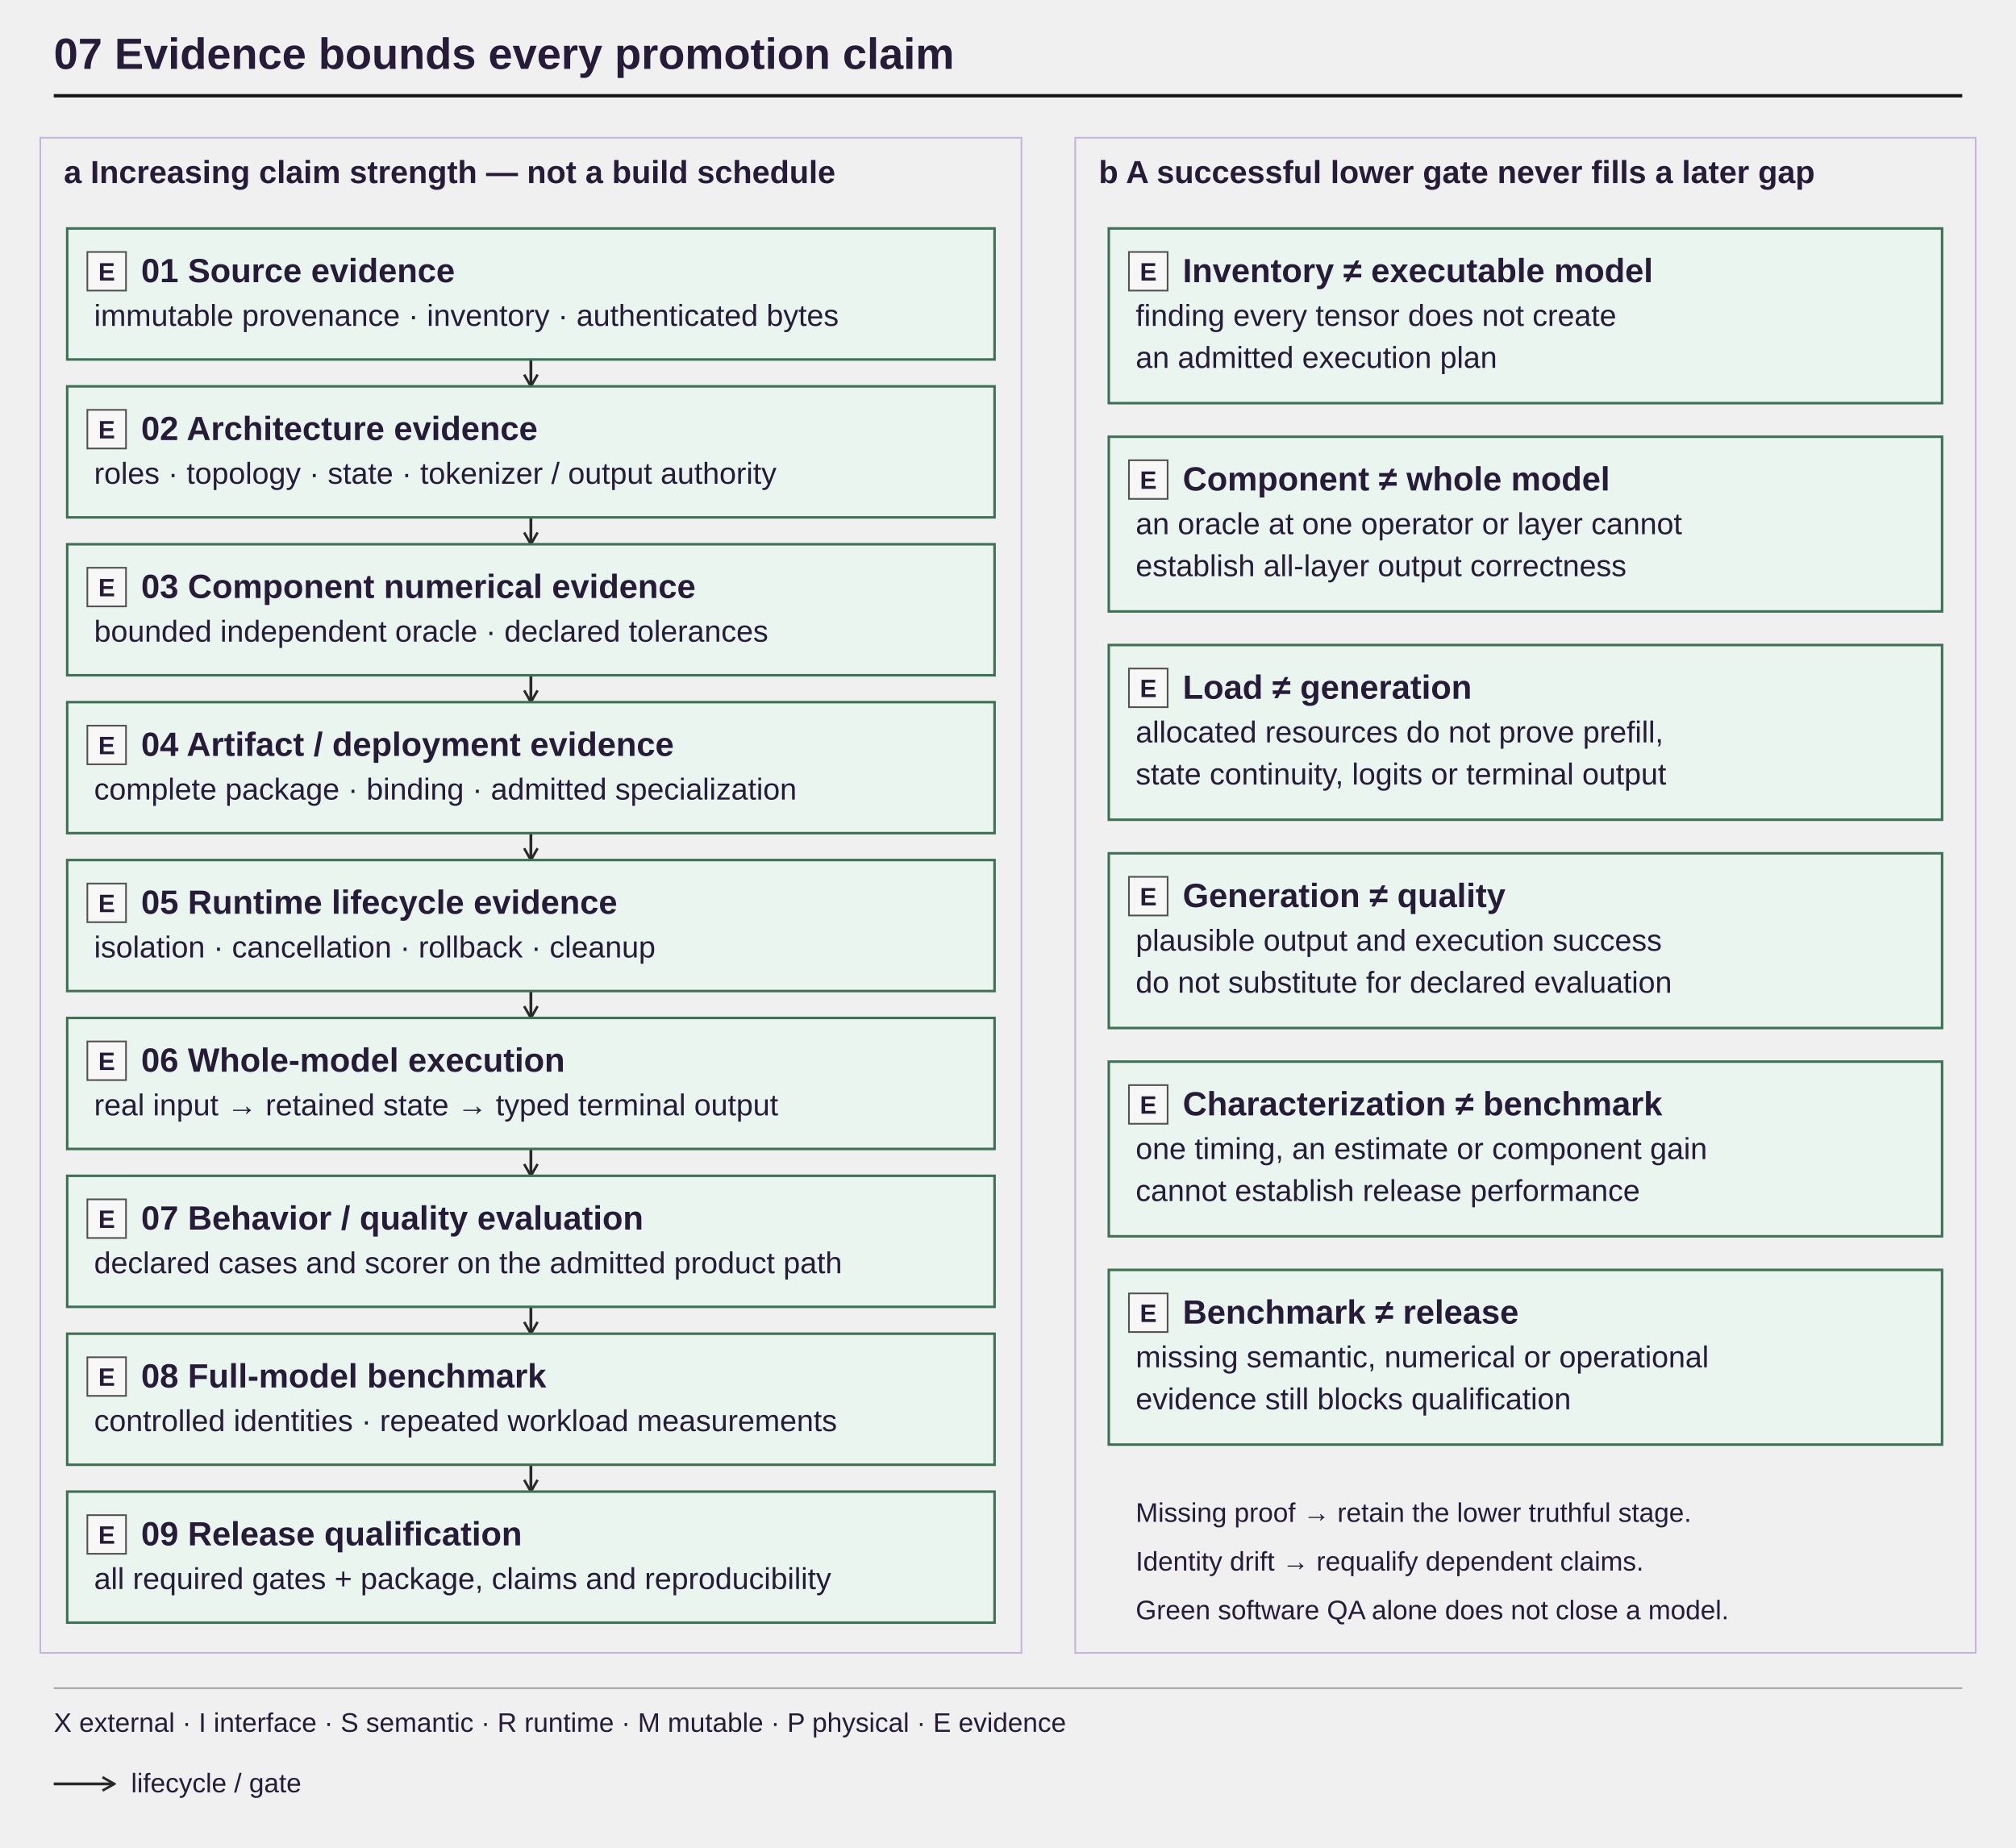
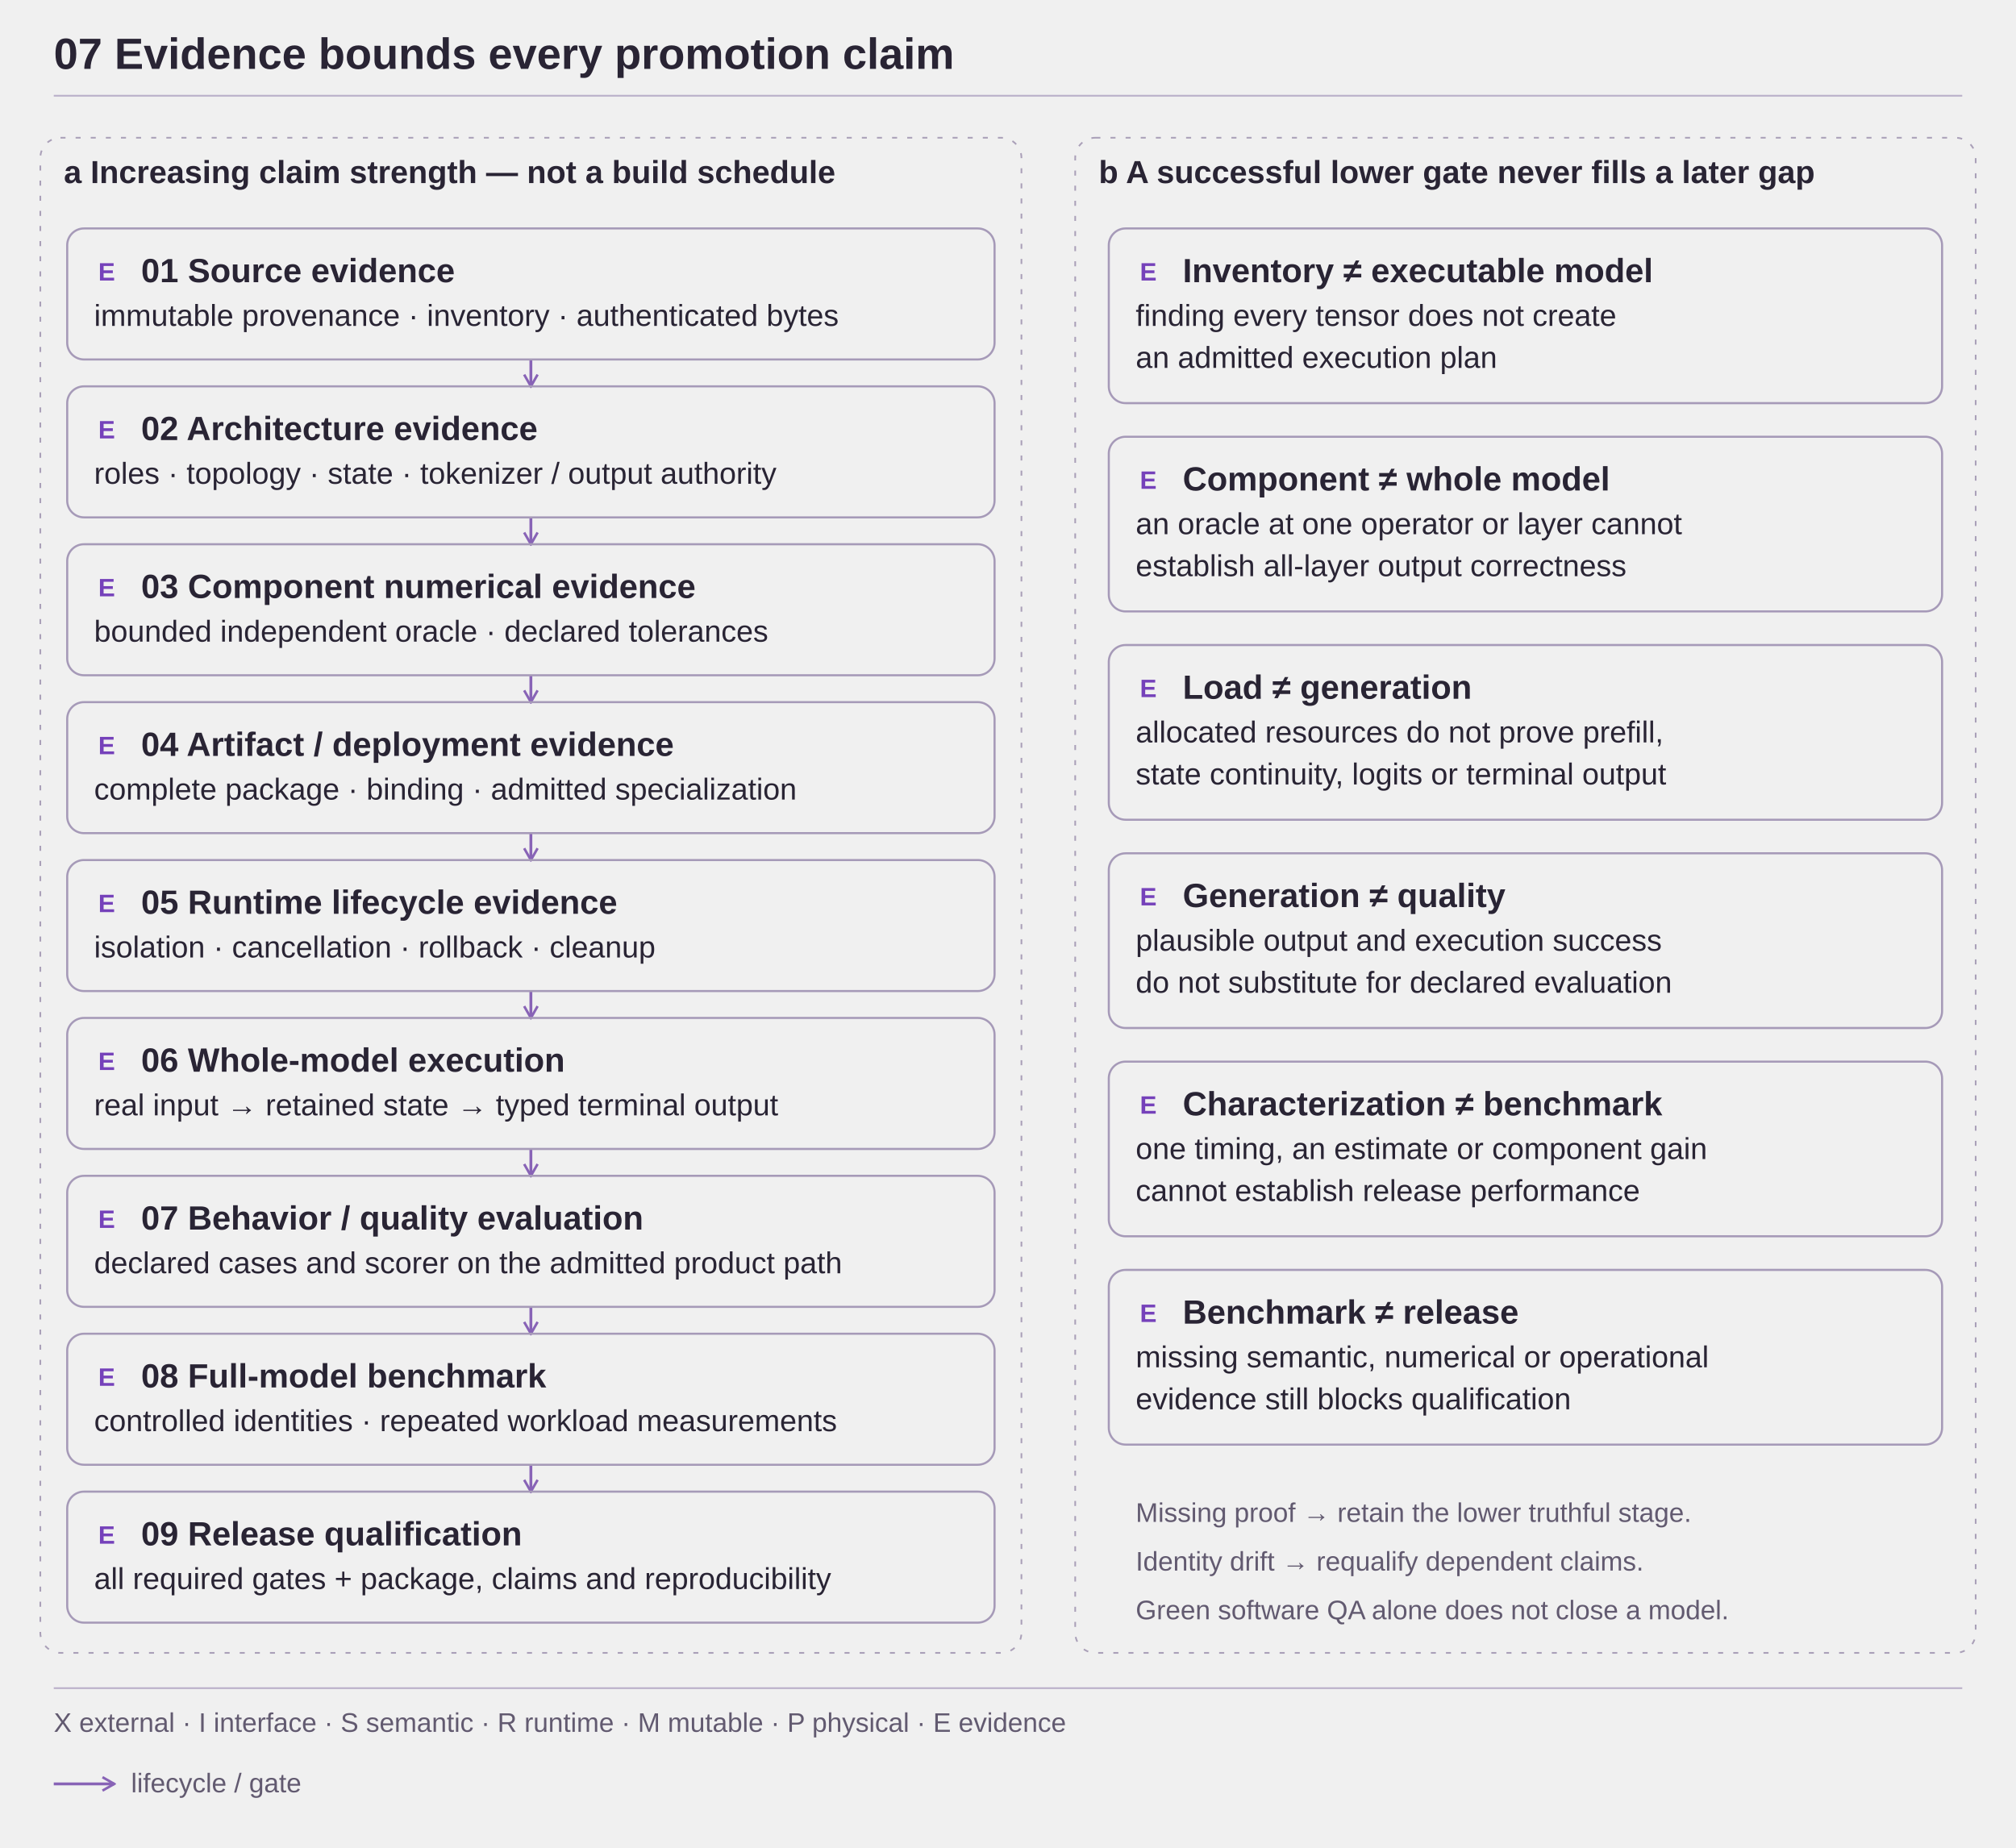
<svg xmlns="http://www.w3.org/2000/svg" width="1200" height="1100" viewBox="0 0 1200 1100" role="img" aria-labelledby="title desc">
  <defs>
-     <style>text{fill:#261b38}
+     <style>text{fill:#292434}
.title{font-size:26px;font-weight:700}.panel-title{font-size:19px;font-weight:700}
.node-title{font-size:20px;font-weight:700}.body{font-size:18px}
- .note,.legend{font-size:16px}.code{font-size:16px}
+ .note,.legend{font-size:16px;fill:#625a70}.code{font-size:16px}
.tag{font-size:15px;font-weight:700;text-anchor:middle}
.label{font-size:16px}
- .panel{fill:none;stroke:#c6b6db;stroke-width:1}
- .node{fill:#fff;stroke:#665275;stroke-width:1.5}
- .semantic{fill:#efe5fc;stroke:#7541ba}.physical{fill:#f4effb;stroke:#8054b2}
- .runtime{fill:#eeeafb;stroke:#6a4ca3}.mutable{fill:#fff3db;stroke:#8e6920}
- .interface{fill:#edf3fb;stroke:#456789}.external{fill:#f2f2f4;stroke:#707078}
- .evidence{fill:#eaf5ef;stroke:#3d7255}
- .external{stroke-dasharray:6 4}.runtime{stroke-width:2.5}.mutable{stroke-width:2}
- .edge{fill:none;stroke:#292929;stroke-width:1.7;stroke-linejoin:round}
- @media(prefers-color-scheme:dark){.title,.legend,.panel-title{fill:#e9e2f4}.edge{stroke:#b9b0c5}#solid path{fill:#b9b0c5}#open path{stroke:#b9b0c5}}</style>
+ .panel{fill:none;stroke:#aaa0b8;stroke-width:1;stroke-dasharray:3 6}
+ .node{fill:none;stroke:#a69ab8;stroke-width:1.25}
+ .semantic,.physical,.runtime{stroke:#8964bf}
+ .external{stroke-dasharray:5 4}
+ .tag,.kind,.eyebrow{fill:#7541ba}
+ .rule{fill:none;stroke:#b9afc8;stroke-width:1}
+ .edge{fill:none;stroke:#8863b6;stroke-width:1.7;stroke-linejoin:round}
+ #solid path{fill:#8863b6}#open path{stroke:#8863b6}
+ @media(prefers-color-scheme:dark){text{fill:#ede8f5}.note,.legend,.body,.code,.label{fill:#c0b8cd}.panel{stroke:#675a78}.node{stroke:#8f79aa}.tag,.kind,.eyebrow{fill:#ba97f2}.rule{stroke:#675a78}.edge{stroke:#ad8bd5}#solid path{fill:#ad8bd5}#open path{stroke:#ad8bd5}}</style>
    <marker id="solid" markerWidth="8" markerHeight="8" refX="7" refY="4" orient="auto" markerUnits="userSpaceOnUse">
      <path d="M0 0L8 4L0 8Z" fill="#292929" />
    </marker>
    <marker id="open" markerWidth="9" markerHeight="10" refX="8" refY="5" orient="auto" markerUnits="userSpaceOnUse">
      <path d="M1 1L8 5L1 9" fill="none" stroke="#292929" stroke-width="1.5" />
    </marker>
  </defs>
  <text x="32" y="41" class="title" font-family="Liberation Sans, Arial, sans-serif">07  Evidence bounds every promotion claim</text>
-   <path d="M32 57H1168" stroke="#161616" stroke-width="2" />
-   <rect class="panel" x="24" y="82" width="584" height="902" />
+   <path class="rule" d="M32 57H1168" />
+   <rect class="panel" x="24" y="82" width="584" height="902" rx="12" />
  <text x="38" y="109" class="panel-title" font-family="Liberation Sans, Arial, sans-serif">a  Increasing claim strength — not a build schedule</text>
-   <rect class="panel" x="640" y="82" width="536" height="902" />
+   <rect class="panel" x="640" y="82" width="536" height="902" rx="12" />
  <text x="654" y="109" class="panel-title" font-family="Liberation Sans, Arial, sans-serif">b  A successful lower gate never fills a later gap</text>
  <polyline class="edge" points="316,214 316,230" stroke-dasharray="none" marker-end="url(#open)" />
  <polyline class="edge" points="316,308 316,324" stroke-dasharray="none" marker-end="url(#open)" />
  <polyline class="edge" points="316,402 316,418" stroke-dasharray="none" marker-end="url(#open)" />
  <polyline class="edge" points="316,496 316,512" stroke-dasharray="none" marker-end="url(#open)" />
  <polyline class="edge" points="316,590 316,606" stroke-dasharray="none" marker-end="url(#open)" />
  <polyline class="edge" points="316,684 316,700" stroke-dasharray="none" marker-end="url(#open)" />
  <polyline class="edge" points="316,778 316,794" stroke-dasharray="none" marker-end="url(#open)" />
  <polyline class="edge" points="316,872 316,888" stroke-dasharray="none" marker-end="url(#open)" />
  <g id="source">
-     <rect class="node evidence" x="40" y="136" width="552" height="78" />
-     <rect x="52" y="150" width="23" height="23" fill="#f7f7f7" stroke="#525252" />
+     <rect class="node evidence" x="40" y="136" width="552" height="78" rx="10" />
    <text x="63.5" y="167" class="tag" font-family="Liberation Sans, Arial, sans-serif">E</text>
    <text x="84" y="168" class="node-title" font-family="Liberation Sans, Arial, sans-serif">01  Source evidence</text>
    <text x="56" y="194" class="body" font-family="Liberation Sans, Arial, sans-serif">immutable provenance · inventory · authenticated bytes</text>
  </g>
  <g id="architecture">
-     <rect class="node evidence" x="40" y="230" width="552" height="78" />
-     <rect x="52" y="244" width="23" height="23" fill="#f7f7f7" stroke="#525252" />
+     <rect class="node evidence" x="40" y="230" width="552" height="78" rx="10" />
    <text x="63.5" y="261" class="tag" font-family="Liberation Sans, Arial, sans-serif">E</text>
    <text x="84" y="262" class="node-title" font-family="Liberation Sans, Arial, sans-serif">02  Architecture evidence</text>
    <text x="56" y="288" class="body" font-family="Liberation Sans, Arial, sans-serif">roles · topology · state · tokenizer / output authority</text>
  </g>
  <g id="component">
-     <rect class="node evidence" x="40" y="324" width="552" height="78" />
-     <rect x="52" y="338" width="23" height="23" fill="#f7f7f7" stroke="#525252" />
+     <rect class="node evidence" x="40" y="324" width="552" height="78" rx="10" />
    <text x="63.5" y="355" class="tag" font-family="Liberation Sans, Arial, sans-serif">E</text>
    <text x="84" y="356" class="node-title" font-family="Liberation Sans, Arial, sans-serif">03  Component numerical evidence</text>
    <text x="56" y="382" class="body" font-family="Liberation Sans, Arial, sans-serif">bounded independent oracle · declared tolerances</text>
  </g>
  <g id="artifact">
-     <rect class="node evidence" x="40" y="418" width="552" height="78" />
-     <rect x="52" y="432" width="23" height="23" fill="#f7f7f7" stroke="#525252" />
+     <rect class="node evidence" x="40" y="418" width="552" height="78" rx="10" />
    <text x="63.5" y="449" class="tag" font-family="Liberation Sans, Arial, sans-serif">E</text>
    <text x="84" y="450" class="node-title" font-family="Liberation Sans, Arial, sans-serif">04  Artifact / deployment evidence</text>
    <text x="56" y="476" class="body" font-family="Liberation Sans, Arial, sans-serif">complete package · binding · admitted specialization</text>
  </g>
  <g id="lifecycle">
-     <rect class="node evidence" x="40" y="512" width="552" height="78" />
-     <rect x="52" y="526" width="23" height="23" fill="#f7f7f7" stroke="#525252" />
+     <rect class="node evidence" x="40" y="512" width="552" height="78" rx="10" />
    <text x="63.5" y="543" class="tag" font-family="Liberation Sans, Arial, sans-serif">E</text>
    <text x="84" y="544" class="node-title" font-family="Liberation Sans, Arial, sans-serif">05  Runtime lifecycle evidence</text>
    <text x="56" y="570" class="body" font-family="Liberation Sans, Arial, sans-serif">isolation · cancellation · rollback · cleanup</text>
  </g>
  <g id="whole">
-     <rect class="node evidence" x="40" y="606" width="552" height="78" />
-     <rect x="52" y="620" width="23" height="23" fill="#f7f7f7" stroke="#525252" />
+     <rect class="node evidence" x="40" y="606" width="552" height="78" rx="10" />
    <text x="63.5" y="637" class="tag" font-family="Liberation Sans, Arial, sans-serif">E</text>
    <text x="84" y="638" class="node-title" font-family="Liberation Sans, Arial, sans-serif">06  Whole-model execution</text>
    <text x="56" y="664" class="body" font-family="Liberation Sans, Arial, sans-serif">real input → retained state → typed terminal output</text>
  </g>
  <g id="quality">
-     <rect class="node evidence" x="40" y="700" width="552" height="78" />
-     <rect x="52" y="714" width="23" height="23" fill="#f7f7f7" stroke="#525252" />
+     <rect class="node evidence" x="40" y="700" width="552" height="78" rx="10" />
    <text x="63.5" y="731" class="tag" font-family="Liberation Sans, Arial, sans-serif">E</text>
    <text x="84" y="732" class="node-title" font-family="Liberation Sans, Arial, sans-serif">07  Behavior / quality evaluation</text>
    <text x="56" y="758" class="body" font-family="Liberation Sans, Arial, sans-serif">declared cases and scorer on the admitted product path</text>
  </g>
  <g id="benchmark">
-     <rect class="node evidence" x="40" y="794" width="552" height="78" />
-     <rect x="52" y="808" width="23" height="23" fill="#f7f7f7" stroke="#525252" />
+     <rect class="node evidence" x="40" y="794" width="552" height="78" rx="10" />
    <text x="63.5" y="825" class="tag" font-family="Liberation Sans, Arial, sans-serif">E</text>
    <text x="84" y="826" class="node-title" font-family="Liberation Sans, Arial, sans-serif">08  Full-model benchmark</text>
    <text x="56" y="852" class="body" font-family="Liberation Sans, Arial, sans-serif">controlled identities · repeated workload measurements</text>
  </g>
  <g id="release">
-     <rect class="node evidence" x="40" y="888" width="552" height="78" />
-     <rect x="52" y="902" width="23" height="23" fill="#f7f7f7" stroke="#525252" />
+     <rect class="node evidence" x="40" y="888" width="552" height="78" rx="10" />
    <text x="63.5" y="919" class="tag" font-family="Liberation Sans, Arial, sans-serif">E</text>
    <text x="84" y="920" class="node-title" font-family="Liberation Sans, Arial, sans-serif">09  Release qualification</text>
    <text x="56" y="946" class="body" font-family="Liberation Sans, Arial, sans-serif">all required gates + package, claims and reproducibility</text>
  </g>
  <g id="not-inventory">
-     <rect class="node evidence" x="660" y="136" width="496" height="104" />
-     <rect x="672" y="150" width="23" height="23" fill="#f7f7f7" stroke="#525252" />
+     <rect class="node evidence" x="660" y="136" width="496" height="104" rx="10" />
    <text x="683.5" y="167" class="tag" font-family="Liberation Sans, Arial, sans-serif">E</text>
    <text x="704" y="168" class="node-title" font-family="Liberation Sans, Arial, sans-serif">Inventory ≠ executable model</text>
    <text x="676" y="194" class="body" font-family="Liberation Sans, Arial, sans-serif">finding every tensor does not create</text>
    <text x="676" y="219" class="body" font-family="Liberation Sans, Arial, sans-serif">an admitted execution plan</text>
  </g>
  <g id="not-component">
-     <rect class="node evidence" x="660" y="260" width="496" height="104" />
-     <rect x="672" y="274" width="23" height="23" fill="#f7f7f7" stroke="#525252" />
+     <rect class="node evidence" x="660" y="260" width="496" height="104" rx="10" />
    <text x="683.5" y="291" class="tag" font-family="Liberation Sans, Arial, sans-serif">E</text>
    <text x="704" y="292" class="node-title" font-family="Liberation Sans, Arial, sans-serif">Component ≠ whole model</text>
    <text x="676" y="318" class="body" font-family="Liberation Sans, Arial, sans-serif">an oracle at one operator or layer cannot</text>
    <text x="676" y="343" class="body" font-family="Liberation Sans, Arial, sans-serif">establish all-layer output correctness</text>
  </g>
  <g id="not-load">
-     <rect class="node evidence" x="660" y="384" width="496" height="104" />
-     <rect x="672" y="398" width="23" height="23" fill="#f7f7f7" stroke="#525252" />
+     <rect class="node evidence" x="660" y="384" width="496" height="104" rx="10" />
    <text x="683.5" y="415" class="tag" font-family="Liberation Sans, Arial, sans-serif">E</text>
    <text x="704" y="416" class="node-title" font-family="Liberation Sans, Arial, sans-serif">Load ≠ generation</text>
    <text x="676" y="442" class="body" font-family="Liberation Sans, Arial, sans-serif">allocated resources do not prove prefill,</text>
    <text x="676" y="467" class="body" font-family="Liberation Sans, Arial, sans-serif">state continuity, logits or terminal output</text>
  </g>
  <g id="not-quality">
-     <rect class="node evidence" x="660" y="508" width="496" height="104" />
-     <rect x="672" y="522" width="23" height="23" fill="#f7f7f7" stroke="#525252" />
+     <rect class="node evidence" x="660" y="508" width="496" height="104" rx="10" />
    <text x="683.5" y="539" class="tag" font-family="Liberation Sans, Arial, sans-serif">E</text>
    <text x="704" y="540" class="node-title" font-family="Liberation Sans, Arial, sans-serif">Generation ≠ quality</text>
    <text x="676" y="566" class="body" font-family="Liberation Sans, Arial, sans-serif">plausible output and execution success</text>
    <text x="676" y="591" class="body" font-family="Liberation Sans, Arial, sans-serif">do not substitute for declared evaluation</text>
  </g>
  <g id="not-benchmark">
-     <rect class="node evidence" x="660" y="632" width="496" height="104" />
-     <rect x="672" y="646" width="23" height="23" fill="#f7f7f7" stroke="#525252" />
+     <rect class="node evidence" x="660" y="632" width="496" height="104" rx="10" />
    <text x="683.5" y="663" class="tag" font-family="Liberation Sans, Arial, sans-serif">E</text>
    <text x="704" y="664" class="node-title" font-family="Liberation Sans, Arial, sans-serif">Characterization ≠ benchmark</text>
    <text x="676" y="690" class="body" font-family="Liberation Sans, Arial, sans-serif">one timing, an estimate or component gain</text>
    <text x="676" y="715" class="body" font-family="Liberation Sans, Arial, sans-serif">cannot establish release performance</text>
  </g>
  <g id="not-release">
-     <rect class="node evidence" x="660" y="756" width="496" height="104" />
-     <rect x="672" y="770" width="23" height="23" fill="#f7f7f7" stroke="#525252" />
+     <rect class="node evidence" x="660" y="756" width="496" height="104" rx="10" />
    <text x="683.5" y="787" class="tag" font-family="Liberation Sans, Arial, sans-serif">E</text>
    <text x="704" y="788" class="node-title" font-family="Liberation Sans, Arial, sans-serif">Benchmark ≠ release</text>
    <text x="676" y="814" class="body" font-family="Liberation Sans, Arial, sans-serif">missing semantic, numerical or operational</text>
    <text x="676" y="839" class="body" font-family="Liberation Sans, Arial, sans-serif">evidence still blocks qualification</text>
  </g>
  <text x="676" y="906" class="note" font-family="Liberation Sans, Arial, sans-serif">Missing proof → retain the lower truthful stage.</text>
  <text x="676" y="935" class="note" font-family="Liberation Sans, Arial, sans-serif">Identity drift → requalify dependent claims.</text>
  <text x="676" y="964" class="note" font-family="Liberation Sans, Arial, sans-serif">Green software QA alone does not close a model.</text>
-   <path d="M32 1005H1168" stroke="#a3a3a3" />
+   <path class="rule" d="M32 1005H1168" />
  <text x="32" y="1031" class="legend" font-family="Liberation Sans, Arial, sans-serif">X external · I interface · S semantic · R runtime · M mutable · P physical · E evidence</text>
  <path class="edge" d="M32 1062h36" stroke-dasharray="none" marker-end="url(#open)" />
  <text x="78" y="1067" class="legend" font-family="Liberation Sans, Arial, sans-serif">lifecycle / gate</text>
</svg>
